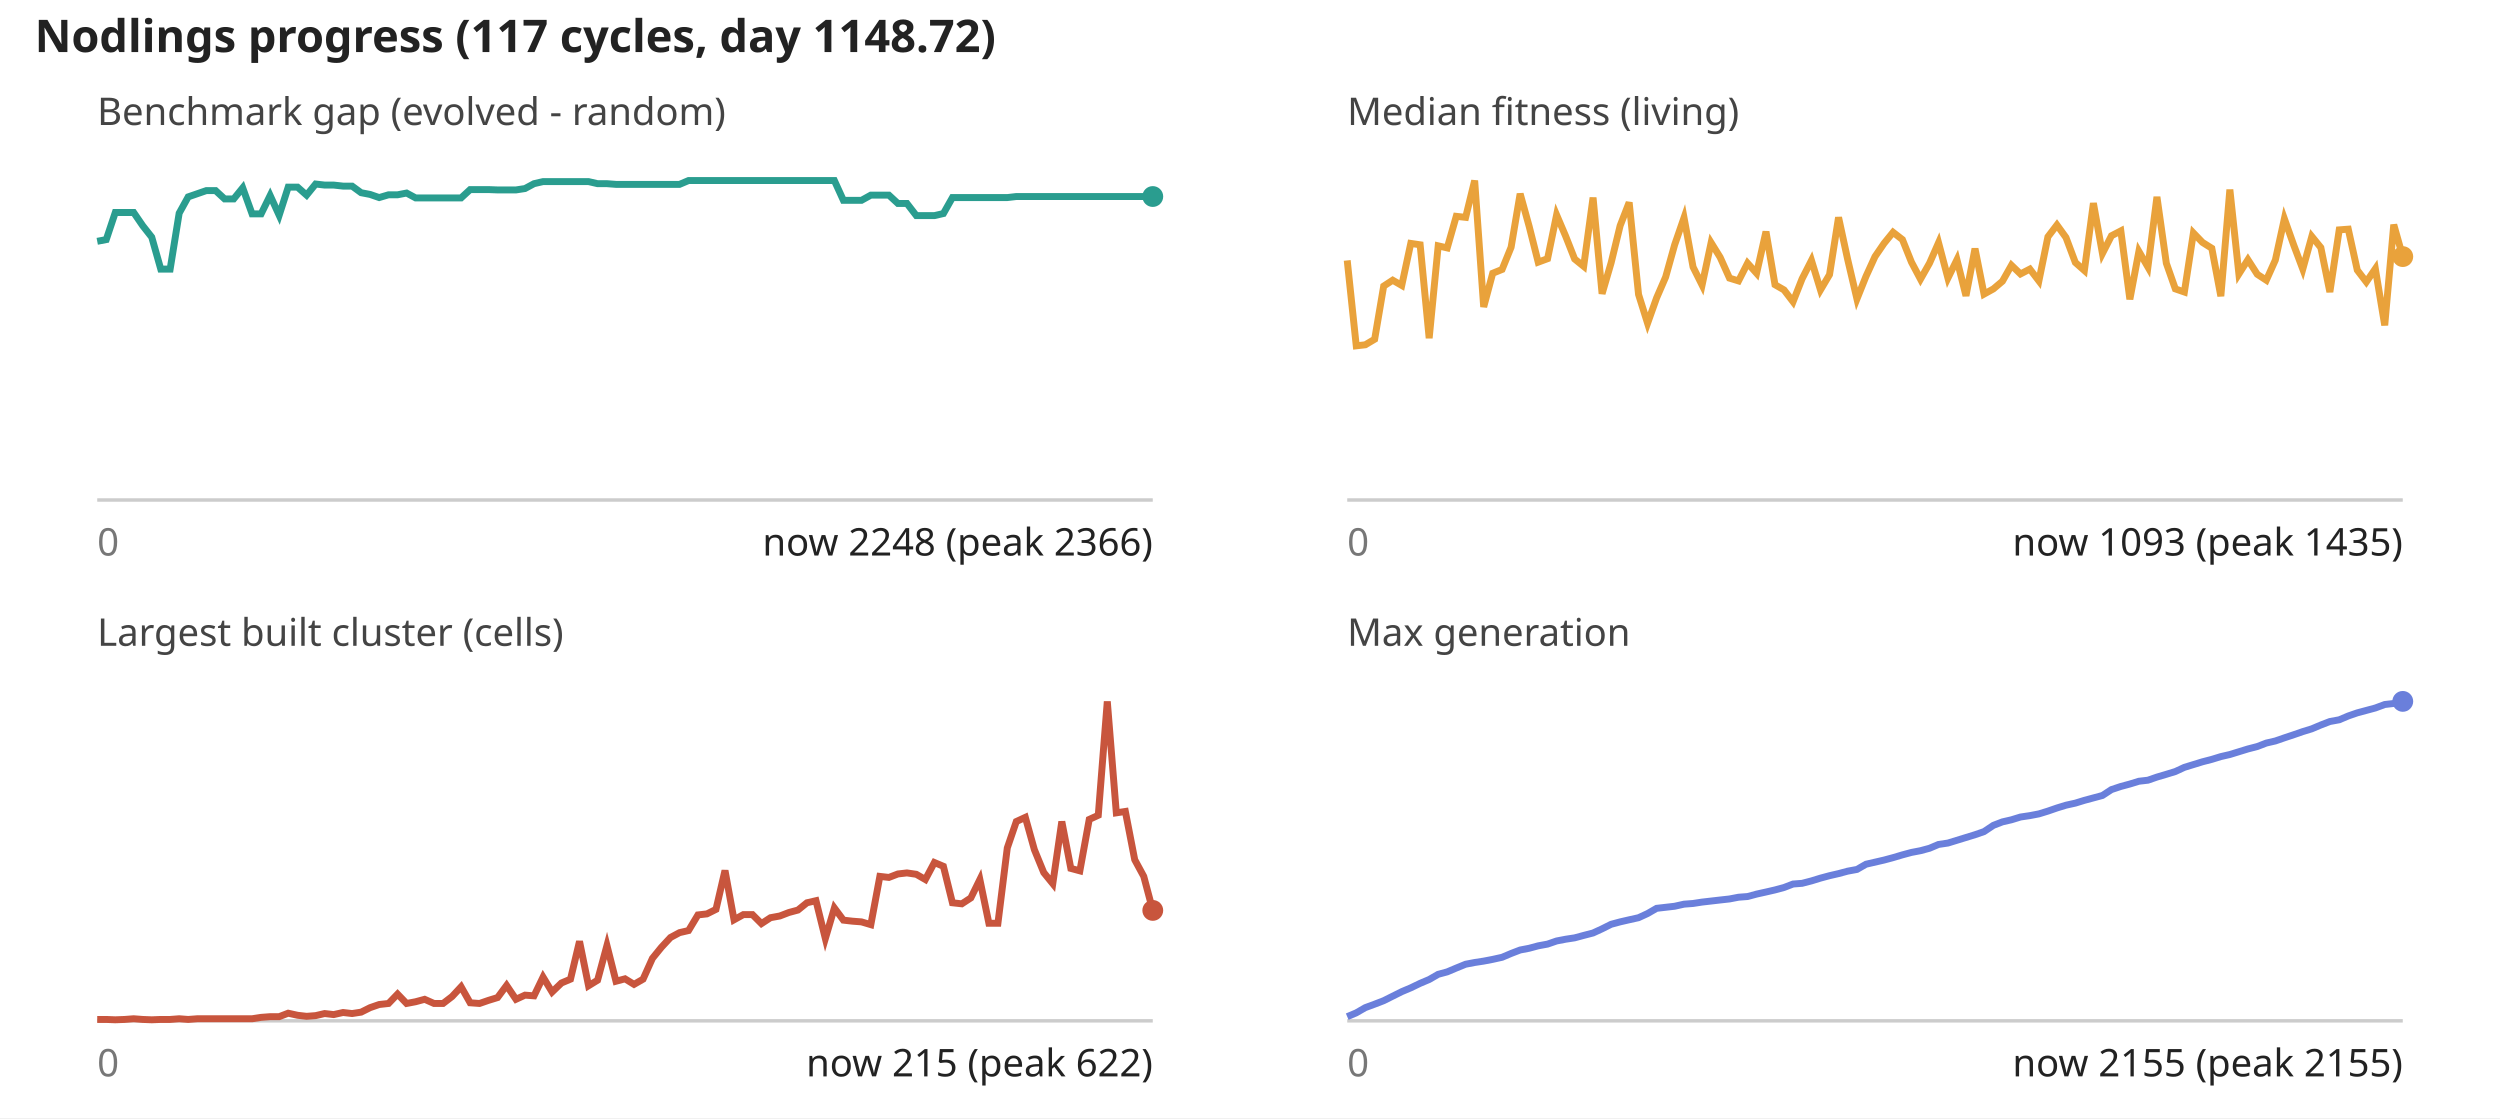
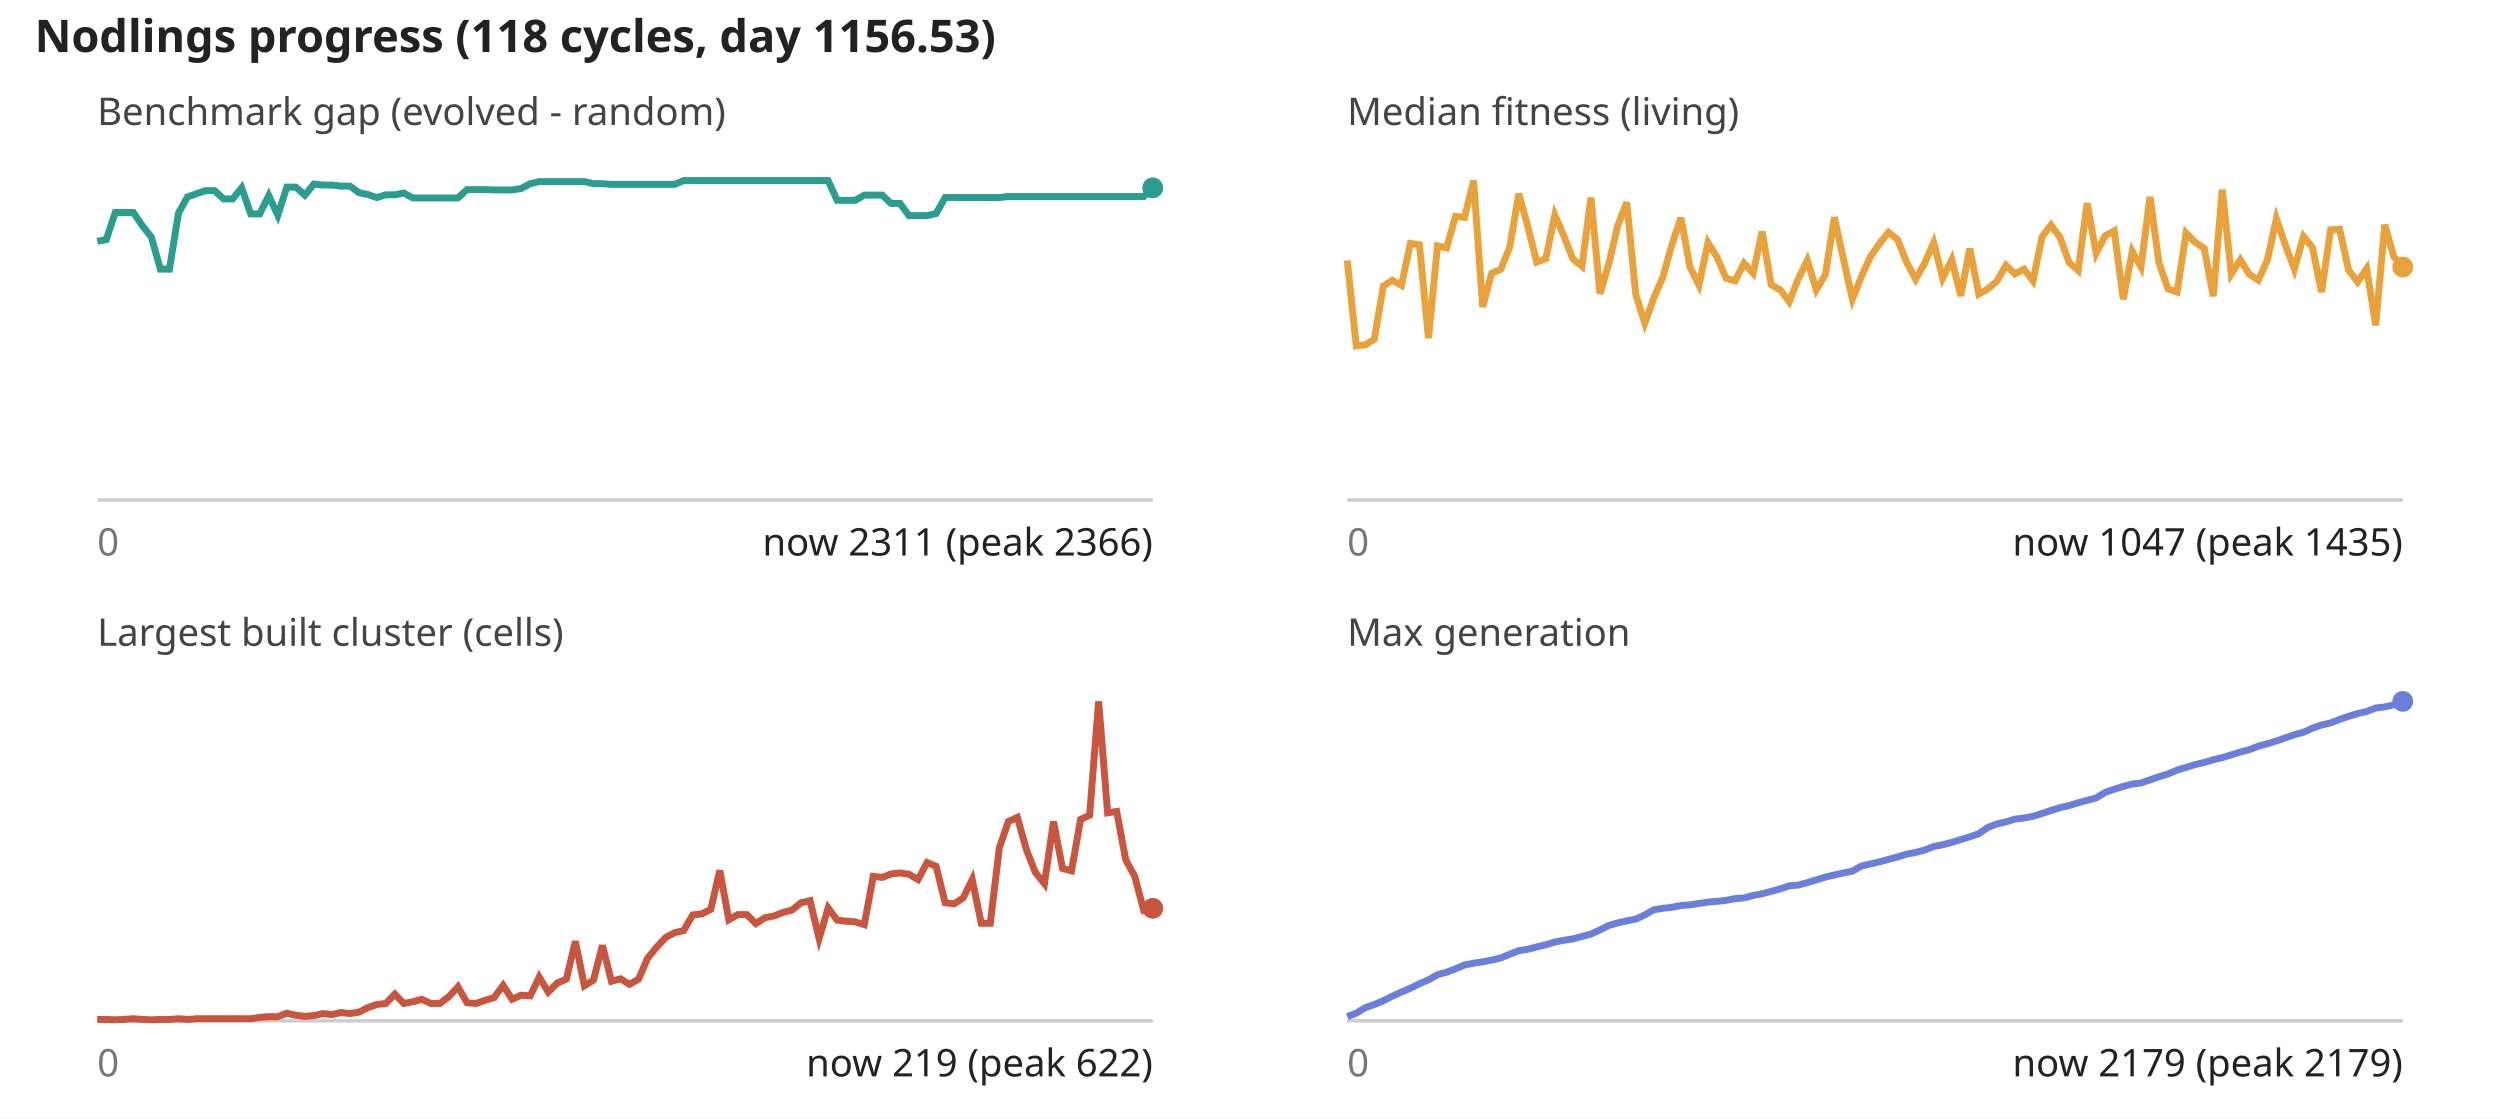
<svg xmlns="http://www.w3.org/2000/svg" viewBox="0 0 720 322" font-family="sans-serif" font-size="11">
  <rect width="100%" height="100%" fill="#fff" />
-   <text x="10" y="15" font-size="13" font-weight="bold" fill="#222">Nodlings progress (117 cycles, day 1148.72)</text>
+   <text x="10" y="15" font-size="13" font-weight="bold" fill="#222">Nodlings progress (118 cycles, day 1156.53)</text>
  <text x="28" y="36" fill="#444">Benchmark gap (evolved - random)</text>
  <line x1="28" y1="144" x2="332" y2="144" stroke="#ccc" />
-   <polyline fill="none" stroke="#2a9d8f" stroke-width="2" points="28.0,69.5 30.6,69.0 33.2,61.2 35.9,61.2 38.5,61.2 41.1,65.0 43.7,68.3 46.3,77.5 49.0,77.5 51.6,61.4 54.2,56.7 56.8,55.8 59.4,54.9 62.1,54.9 64.7,57.3 67.3,57.3 69.9,54.1 72.6,61.6 75.2,61.6 77.8,56.3 80.4,62.0 83.0,53.9 85.7,53.9 88.3,56.2 90.9,53.0 93.5,53.3 96.1,53.3 98.8,53.6 101.4,53.6 104.0,55.5 106.6,56.0 109.2,56.9 111.9,56.1 114.5,56.1 117.1,55.6 119.7,57.0 122.3,57.0 125.0,57.0 127.6,57.0 130.2,57.0 132.8,57.0 135.4,54.6 138.1,54.6 140.7,54.6 143.3,54.7 145.9,54.7 148.6,54.7 151.2,54.3 153.8,52.9 156.4,52.3 159.0,52.3 161.7,52.3 164.3,52.3 166.9,52.3 169.5,52.3 172.1,52.9 174.8,52.9 177.4,53.1 180.0,53.1 182.6,53.1 185.2,53.1 187.9,53.1 190.5,53.1 193.1,53.1 195.7,53.1 198.3,52.0 201.0,52.0 203.6,52.0 206.2,52.0 208.8,52.0 211.4,52.0 214.1,52.0 216.7,52.0 219.3,52.0 221.9,52.0 224.6,52.0 227.2,52.0 229.8,52.0 232.4,52.0 235.0,52.0 237.7,52.0 240.3,52.0 242.9,57.7 245.5,57.7 248.1,57.7 250.8,56.2 253.4,56.2 256.0,56.2 258.6,58.6 261.2,58.6 263.9,62.1 266.5,62.1 269.1,62.1 271.7,61.5 274.3,56.9 277.0,56.9 279.6,56.9 282.2,56.9 284.8,56.9 287.4,56.9 290.1,56.9 292.7,56.6 295.3,56.6 297.9,56.6 300.6,56.6 303.2,56.6 305.8,56.6 308.4,56.6 311.0,56.6 313.7,56.6 316.3,56.6 318.9,56.6 321.5,56.6 324.1,56.6 326.8,56.6 329.4,56.6 332.0,56.6" />
-   <circle cx="332.0" cy="56.6" r="3" fill="#2a9d8f" />
+   <polyline fill="none" stroke="#2a9d8f" stroke-width="2" points="28.0,69.5 30.6,69.0 33.2,61.2 35.8,61.2 38.4,61.2 41.0,65.0 43.6,68.3 46.2,77.5 48.8,77.5 51.4,61.4 54.0,56.7 56.6,55.8 59.2,54.9 61.8,54.9 64.4,57.3 67.0,57.3 69.6,54.1 72.2,61.6 74.8,61.6 77.4,56.3 80.0,62.0 82.6,53.9 85.2,53.9 87.8,56.2 90.4,53.0 93.0,53.3 95.6,53.3 98.2,53.6 100.8,53.6 103.4,55.5 105.9,56.0 108.5,56.9 111.1,56.1 113.7,56.1 116.3,55.6 118.9,57.0 121.5,57.0 124.1,57.0 126.7,57.0 129.3,57.0 131.9,57.0 134.5,54.6 137.1,54.6 139.7,54.6 142.3,54.7 144.9,54.7 147.5,54.7 150.1,54.3 152.7,52.9 155.3,52.3 157.9,52.3 160.5,52.3 163.1,52.3 165.7,52.3 168.3,52.3 170.9,52.9 173.5,52.9 176.1,53.1 178.7,53.1 181.3,53.1 183.9,53.1 186.5,53.1 189.1,53.1 191.7,53.1 194.3,53.1 196.9,52.0 199.5,52.0 202.1,52.0 204.7,52.0 207.3,52.0 209.9,52.0 212.5,52.0 215.1,52.0 217.7,52.0 220.3,52.0 222.9,52.0 225.5,52.0 228.1,52.0 230.7,52.0 233.3,52.0 235.9,52.0 238.5,52.0 241.1,57.7 243.7,57.7 246.3,57.7 248.9,56.2 251.5,56.2 254.1,56.2 256.6,58.6 259.2,58.6 261.8,62.1 264.4,62.1 267.0,62.1 269.6,61.5 272.2,56.9 274.8,56.9 277.4,56.9 280.0,56.9 282.6,56.9 285.2,56.9 287.8,56.9 290.4,56.6 293.0,56.6 295.6,56.6 298.2,56.6 300.8,56.6 303.4,56.6 306.0,56.6 308.6,56.6 311.2,56.6 313.8,56.6 316.4,56.6 319.0,56.6 321.6,56.6 324.2,56.6 326.8,56.6 329.4,56.6 332.0,54.1" />
+   <circle cx="332.0" cy="54.1" r="3" fill="#2a9d8f" />
  <text x="28" y="160" fill="#777">0</text>
-   <text x="332" y="160" text-anchor="end" fill="#222">now 2248 (peak 2366)</text>
+   <text x="332" y="160" text-anchor="end" fill="#222">now 2311 (peak 2366)</text>
  <text x="388" y="36" fill="#444">Median fitness (living)</text>
  <line x1="388" y1="144" x2="692" y2="144" stroke="#ccc" />
-   <polyline fill="none" stroke="#e9a23b" stroke-width="2" points="388.0,75.0 390.6,99.6 393.2,99.3 395.9,97.7 398.5,82.4 401.1,80.7 403.7,82.2 406.3,70.1 409.0,70.5 411.6,97.4 414.2,70.8 416.8,71.4 419.4,62.3 422.1,62.6 424.7,52.0 427.3,88.4 429.9,78.7 432.6,77.6 435.2,71.2 437.8,55.8 440.4,65.2 443.0,75.5 445.7,74.5 448.3,61.9 450.9,68.0 453.5,74.6 456.1,76.7 458.8,56.9 461.4,84.6 464.0,75.7 466.6,65.0 469.2,58.3 471.9,84.8 474.5,93.1 477.1,85.8 479.7,79.8 482.3,70.5 485.0,62.7 487.6,76.9 490.2,82.1 492.8,69.9 495.4,74.1 498.1,80.1 500.7,80.9 503.3,75.8 505.9,78.7 508.6,66.7 511.2,82.0 513.8,83.5 516.4,86.9 519.0,80.3 521.7,75.0 524.3,83.5 526.9,79.1 529.5,62.6 532.1,74.6 534.8,86.1 537.4,79.6 540.0,73.9 542.6,70.1 545.2,66.9 547.9,69.0 550.5,75.5 553.1,80.4 555.7,75.8 558.3,69.9 561.0,80.1 563.6,74.8 566.2,85.2 568.8,71.6 571.4,84.7 574.1,83.2 576.7,81.0 579.3,76.4 581.9,78.9 584.6,77.5 587.2,80.9 589.8,68.2 592.4,64.8 595.0,68.4 597.7,75.6 600.3,77.9 602.9,58.5 605.5,73.0 608.1,67.9 610.8,66.5 613.4,86.2 616.0,72.4 618.6,76.9 621.2,56.7 623.9,75.8 626.5,83.2 629.1,84.1 631.7,67.1 634.3,69.8 637.0,71.5 639.6,85.3 642.2,54.6 644.8,78.9 647.4,74.8 650.1,79.0 652.7,80.7 655.3,74.9 657.9,63.0 660.6,70.6 663.2,77.5 665.8,68.1 668.4,71.3 671.0,84.1 673.7,66.2 676.3,66.0 678.9,77.8 681.5,81.2 684.1,77.4 686.8,93.7 689.4,64.7 692.0,73.9" />
-   <circle cx="692.0" cy="73.9" r="3" fill="#e9a23b" />
+   <polyline fill="none" stroke="#e9a23b" stroke-width="2" points="388.0,75.0 390.6,99.6 393.2,99.3 395.8,97.7 398.4,82.4 401.0,80.7 403.6,82.2 406.2,70.1 408.8,70.5 411.4,97.4 414.0,70.8 416.6,71.4 419.2,62.3 421.8,62.6 424.4,52.0 427.0,88.4 429.6,78.7 432.2,77.6 434.8,71.2 437.4,55.8 440.0,65.2 442.6,75.5 445.2,74.5 447.8,61.9 450.4,68.0 453.0,74.6 455.6,76.7 458.2,56.9 460.8,84.6 463.4,75.7 465.9,65.0 468.5,58.3 471.1,84.8 473.7,93.1 476.3,85.8 478.9,79.8 481.5,70.5 484.1,62.7 486.7,76.9 489.3,82.1 491.9,69.9 494.5,74.1 497.1,80.1 499.7,80.9 502.3,75.8 504.9,78.7 507.5,66.7 510.1,82.0 512.7,83.5 515.3,86.9 517.9,80.3 520.5,75.0 523.1,83.5 525.7,79.1 528.3,62.6 530.9,74.6 533.5,86.1 536.1,79.6 538.7,73.9 541.3,70.1 543.9,66.9 546.5,69.0 549.1,75.5 551.7,80.4 554.3,75.8 556.9,69.9 559.5,80.1 562.1,74.8 564.7,85.2 567.3,71.6 569.9,84.7 572.5,83.2 575.1,81.0 577.7,76.4 580.3,78.9 582.9,77.5 585.5,80.9 588.1,68.2 590.7,64.8 593.3,68.4 595.9,75.6 598.5,77.9 601.1,58.5 603.7,73.0 606.3,67.9 608.9,66.5 611.5,86.2 614.1,72.4 616.6,76.9 619.2,56.7 621.8,75.8 624.4,83.2 627.0,84.1 629.6,67.1 632.2,69.8 634.8,71.5 637.4,85.3 640.0,54.6 642.6,78.9 645.2,74.8 647.8,79.0 650.4,80.7 653.0,74.9 655.6,63.0 658.2,70.6 660.8,77.5 663.4,68.1 666.0,71.3 668.6,84.1 671.2,66.2 673.8,66.0 676.4,77.8 679.0,81.2 681.6,77.4 684.2,93.7 686.8,64.7 689.4,73.9 692.0,76.9" />
+   <circle cx="692.0" cy="76.9" r="3" fill="#e9a23b" />
  <text x="388" y="160" fill="#777">0</text>
-   <text x="692" y="160" text-anchor="end" fill="#222">now 1093 (peak 1435)</text>
+   <text x="692" y="160" text-anchor="end" fill="#222">now 1047 (peak 1435)</text>
  <text x="28" y="186" fill="#444">Largest built cluster (cells)</text>
  <line x1="28" y1="294" x2="332" y2="294" stroke="#ccc" />
-   <polyline fill="none" stroke="#c8553d" stroke-width="2" points="28.0,293.6 30.6,293.6 33.2,293.7 35.9,293.6 38.5,293.4 41.1,293.6 43.7,293.7 46.3,293.6 49.0,293.6 51.6,293.4 54.2,293.6 56.8,293.4 59.4,293.4 62.1,293.4 64.7,293.4 67.3,293.4 69.9,293.4 72.6,293.4 75.2,293.0 77.8,292.8 80.4,292.8 83.0,291.8 85.7,292.4 88.3,292.7 90.9,292.5 93.5,291.9 96.1,292.2 98.8,291.6 101.4,291.9 104.0,291.5 106.6,290.2 109.2,289.3 111.9,289.0 114.5,286.3 117.1,289.0 119.7,288.5 122.3,287.8 125.0,289.0 127.6,289.0 130.2,287.0 132.8,284.2 135.4,288.8 138.1,289.0 140.7,288.1 143.3,287.3 145.9,283.8 148.6,287.8 151.2,286.6 153.8,286.8 156.4,281.4 159.0,285.7 161.7,283.1 164.3,282.0 166.9,271.1 169.5,283.9 172.1,282.3 174.8,272.3 177.4,282.6 180.0,281.9 182.6,283.5 185.2,282.0 187.9,276.0 190.5,272.8 193.1,270.0 195.7,268.6 198.3,268.0 201.0,263.5 203.6,263.2 206.2,261.9 208.8,250.7 211.4,264.9 214.1,263.4 216.7,263.4 219.3,266.0 221.9,264.3 224.6,263.8 227.2,262.8 229.8,262.1 232.4,260.0 235.0,259.4 237.7,270.3 240.3,261.5 242.9,265.0 245.5,265.3 248.1,265.5 250.8,266.3 253.4,252.4 256.0,252.7 258.6,251.7 261.2,251.4 263.9,251.8 266.5,253.3 269.1,248.4 271.7,249.5 274.3,260.0 277.0,260.3 279.6,258.6 282.2,253.3 284.8,265.9 287.4,265.9 290.1,244.2 292.7,236.6 295.3,235.4 297.9,244.7 300.6,251.3 303.2,254.5 305.8,236.6 308.4,250.1 311.0,250.8 313.7,236.0 316.3,234.8 318.9,202.0 321.5,234.1 324.1,233.7 326.8,247.6 329.4,252.4 332.0,262.2" />
-   <circle cx="332.0" cy="262.2" r="3" fill="#c8553d" />
+   <polyline fill="none" stroke="#c8553d" stroke-width="2" points="28.0,293.6 30.6,293.6 33.2,293.7 35.8,293.6 38.4,293.4 41.0,293.6 43.6,293.7 46.2,293.6 48.8,293.6 51.4,293.4 54.0,293.6 56.6,293.4 59.2,293.4 61.8,293.4 64.4,293.4 67.0,293.4 69.6,293.4 72.2,293.4 74.8,293.0 77.4,292.8 80.0,292.8 82.6,291.8 85.2,292.4 87.8,292.7 90.4,292.5 93.0,291.9 95.6,292.2 98.2,291.6 100.8,291.9 103.4,291.5 105.9,290.2 108.5,289.3 111.1,289.0 113.7,286.3 116.3,289.0 118.9,288.5 121.5,287.8 124.1,289.0 126.7,289.0 129.3,287.0 131.9,284.2 134.5,288.8 137.1,289.0 139.7,288.1 142.3,287.3 144.9,283.8 147.5,287.8 150.1,286.6 152.7,286.8 155.3,281.4 157.9,285.7 160.5,283.1 163.1,282.0 165.7,271.1 168.3,283.9 170.9,282.3 173.5,272.3 176.1,282.6 178.7,281.9 181.3,283.5 183.9,282.0 186.5,276.0 189.1,272.8 191.7,270.0 194.3,268.6 196.9,268.0 199.5,263.5 202.1,263.2 204.7,261.9 207.3,250.7 209.9,264.9 212.5,263.4 215.1,263.4 217.7,266.0 220.3,264.3 222.9,263.8 225.5,262.8 228.1,262.1 230.7,260.0 233.3,259.4 235.9,270.3 238.5,261.5 241.1,265.0 243.7,265.3 246.3,265.5 248.9,266.3 251.5,252.4 254.1,252.7 256.6,251.7 259.2,251.4 261.8,251.8 264.4,253.3 267.0,248.4 269.6,249.5 272.2,260.0 274.8,260.3 277.4,258.6 280.0,253.3 282.6,265.9 285.2,265.9 287.8,244.2 290.4,236.6 293.0,235.4 295.6,244.7 298.2,251.3 300.8,254.5 303.4,236.6 306.0,250.1 308.6,250.8 311.2,236.0 313.8,234.8 316.4,202.0 319.0,234.1 321.6,233.7 324.2,247.6 326.8,252.4 329.4,262.2 332.0,261.6" />
+   <circle cx="332.0" cy="261.6" r="3" fill="#c8553d" />
  <text x="28" y="310" fill="#777">0</text>
-   <text x="332" y="310" text-anchor="end" fill="#222">now 215 (peak 622)</text>
+   <text x="332" y="310" text-anchor="end" fill="#222">now 219 (peak 622)</text>
  <text x="388" y="186" fill="#444">Max generation</text>
  <line x1="388" y1="294" x2="692" y2="294" stroke="#ccc" />
-   <polyline fill="none" stroke="#6a7fdb" stroke-width="2" points="388.0,292.8 390.6,291.7 393.2,290.2 395.9,289.2 398.5,288.2 401.1,286.9 403.7,285.6 406.3,284.5 409.0,283.2 411.6,282.1 414.2,280.6 416.8,279.9 419.4,278.8 422.1,277.7 424.7,277.2 427.3,276.8 429.9,276.3 432.6,275.7 435.2,274.6 437.8,273.6 440.4,273.1 443.0,272.4 445.7,271.9 448.3,271.0 450.9,270.5 453.5,270.1 456.1,269.4 458.8,268.7 461.4,267.5 464.0,266.2 466.6,265.5 469.2,264.9 471.9,264.3 474.5,263.1 477.1,261.6 479.7,261.3 482.3,261.0 485.0,260.4 487.6,260.2 490.2,259.8 492.8,259.5 495.4,259.2 498.1,258.9 500.7,258.4 503.3,258.2 505.9,257.5 508.6,256.9 511.2,256.3 513.8,255.6 516.4,254.6 519.0,254.4 521.7,253.7 524.3,252.9 526.9,252.2 529.5,251.6 532.1,250.9 534.8,250.4 537.4,248.9 540.0,248.3 542.6,247.7 545.2,247.0 547.9,246.2 550.5,245.5 553.1,245.0 555.7,244.3 558.3,243.2 561.0,242.8 563.6,242.0 566.2,241.2 568.8,240.4 571.4,239.5 574.1,237.7 576.7,236.7 579.3,236.1 581.9,235.3 584.6,234.9 587.2,234.4 589.8,233.6 592.4,232.7 595.0,231.9 597.7,231.3 600.3,230.5 602.9,229.8 605.5,229.1 608.1,227.4 610.8,226.5 613.4,225.8 616.0,225.0 618.6,224.7 621.2,223.8 623.9,223.0 626.5,222.2 629.1,221.0 631.7,220.2 634.3,219.4 637.0,218.7 639.6,217.9 642.2,217.3 644.8,216.5 647.4,215.7 650.1,215.0 652.7,214.0 655.3,213.4 657.9,212.5 660.6,211.6 663.2,210.7 665.8,209.9 668.4,208.8 671.0,207.8 673.7,207.3 676.3,206.2 678.9,205.3 681.5,204.6 684.1,203.9 686.8,202.9 689.4,202.6 692.0,202.0" />
+   <polyline fill="none" stroke="#6a7fdb" stroke-width="2" points="388.0,292.8 390.6,291.8 393.2,290.2 395.8,289.3 398.4,288.2 401.0,286.9 403.6,285.7 406.2,284.6 408.8,283.3 411.4,282.2 414.0,280.7 416.6,280.0 419.2,279.0 421.8,277.9 424.4,277.4 427.0,277.0 429.6,276.5 432.2,275.9 434.8,274.8 437.4,273.8 440.0,273.4 442.6,272.7 445.2,272.1 447.8,271.3 450.4,270.8 453.0,270.4 455.6,269.7 458.2,269.0 460.8,267.8 463.4,266.5 465.9,265.8 468.5,265.2 471.1,264.7 473.7,263.5 476.3,262.0 478.9,261.6 481.5,261.3 484.1,260.8 486.7,260.6 489.3,260.2 491.9,259.8 494.5,259.6 497.1,259.3 499.7,258.8 502.3,258.6 504.9,257.9 507.5,257.4 510.1,256.7 512.7,256.0 515.3,255.1 517.9,254.9 520.5,254.2 523.1,253.4 525.7,252.6 528.3,252.0 530.9,251.4 533.5,250.9 536.1,249.4 538.7,248.8 541.3,248.2 543.9,247.5 546.5,246.8 549.1,246.0 551.7,245.5 554.3,244.8 556.9,243.8 559.5,243.3 562.1,242.6 564.7,241.8 567.3,241.0 569.9,240.1 572.5,238.3 575.1,237.3 577.7,236.7 580.3,235.9 582.9,235.6 585.5,235.1 588.1,234.3 590.7,233.4 593.3,232.6 595.9,232.0 598.5,231.2 601.1,230.5 603.7,229.8 606.3,228.2 608.9,227.3 611.5,226.5 614.1,225.8 616.6,225.5 619.2,224.6 621.8,223.7 624.4,222.9 627.0,221.8 629.6,221.0 632.2,220.2 634.8,219.6 637.4,218.8 640.0,218.2 642.6,217.4 645.2,216.6 647.8,215.9 650.4,214.9 653.0,214.2 655.6,213.4 658.2,212.5 660.8,211.6 663.4,210.9 666.0,209.7 668.6,208.8 671.2,208.2 673.8,207.2 676.4,206.3 679.0,205.5 681.6,204.9 684.2,203.9 686.8,203.6 689.4,203.0 692.0,202.0" />
  <circle cx="692.0" cy="202.0" r="3" fill="#6a7fdb" />
  <text x="388" y="310" fill="#777">0</text>
-   <text x="692" y="310" text-anchor="end" fill="#222">now 2155 (peak 2155)</text>
+   <text x="692" y="310" text-anchor="end" fill="#222">now 2179 (peak 2179)</text>
</svg>
